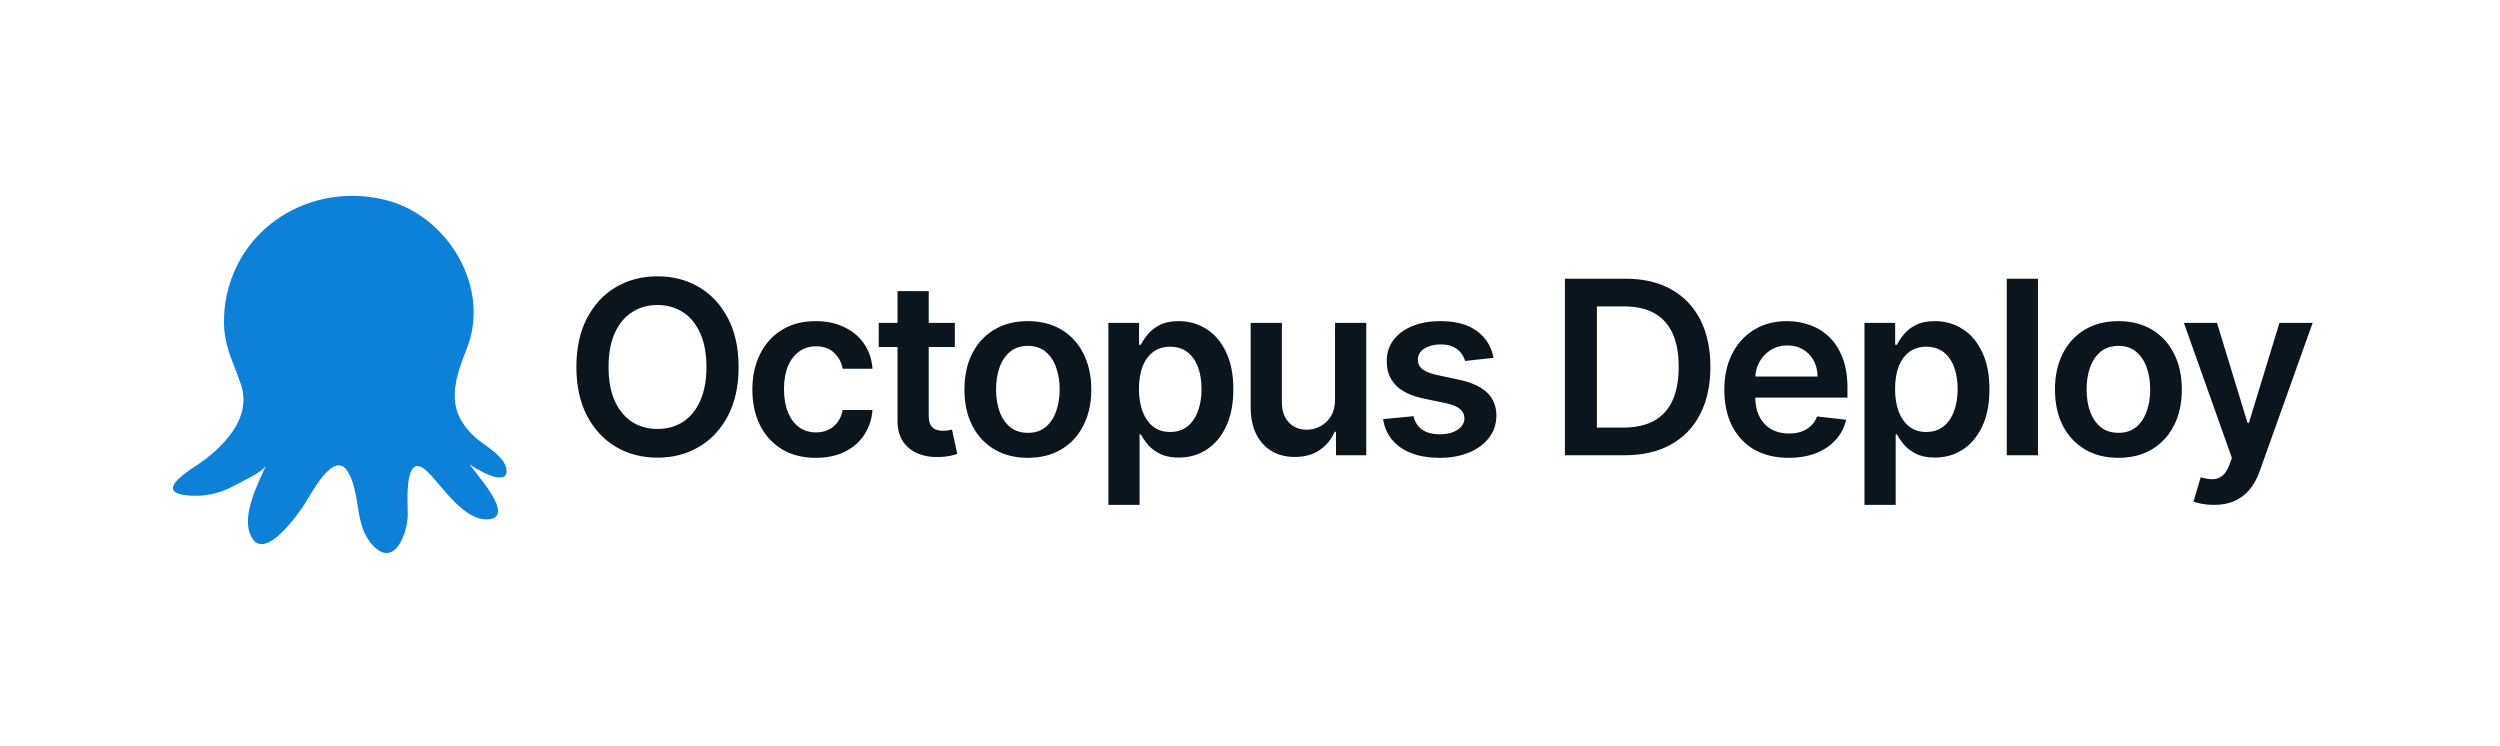
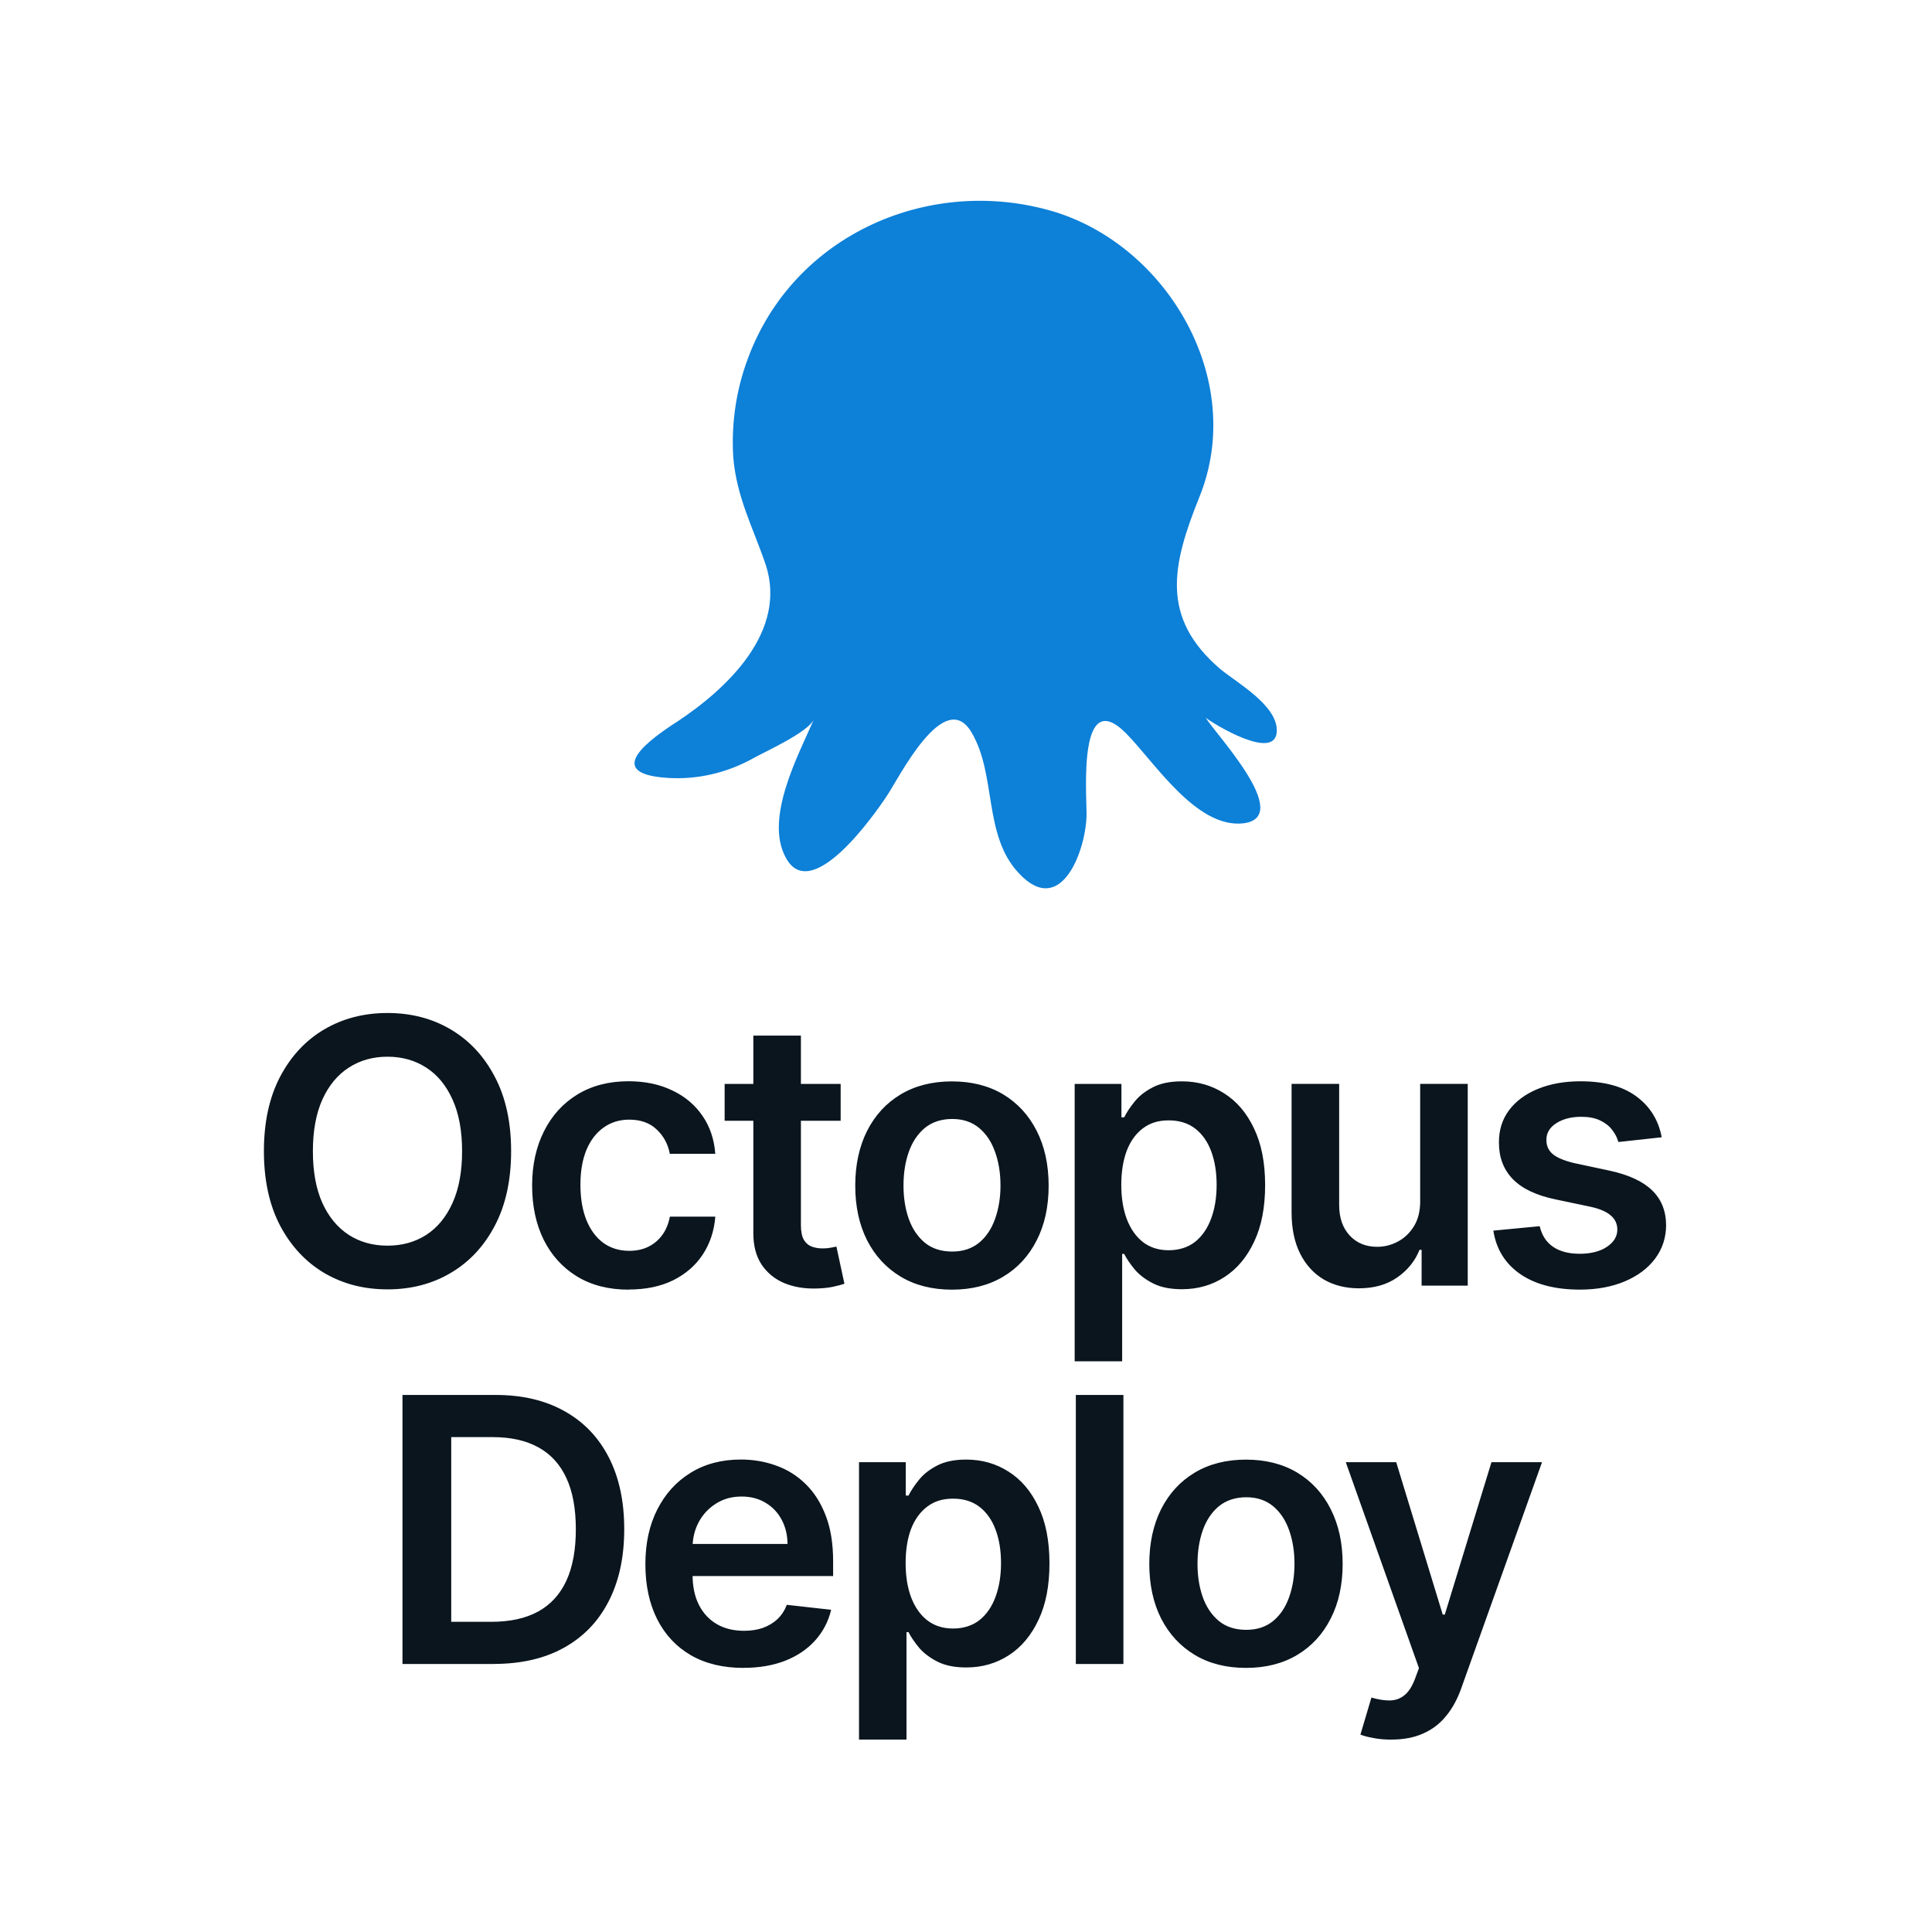
- <svg xmlns="http://www.w3.org/2000/svg" width="983" height="293" viewBox="0 0 983 293" fill="none">
-   <path d="M290.417 144.297C290.417 151.776 289.016 158.181 286.215 163.513C283.436 168.822 279.64 172.889 274.828 175.713C270.038 178.537 264.605 179.949 258.527 179.949C252.45 179.949 247.005 178.537 242.193 175.713C237.403 172.866 233.607 168.788 230.806 163.479C228.027 158.147 226.638 151.753 226.638 144.297C226.638 136.819 228.027 130.425 230.806 125.116C233.607 119.784 237.403 115.706 242.193 112.882C247.005 110.058 252.45 108.646 258.527 108.646C264.605 108.646 270.038 110.058 274.828 112.882C279.64 115.706 283.436 119.784 286.215 125.116C289.016 130.425 290.417 136.819 290.417 144.297ZM277.776 144.297C277.776 139.033 276.952 134.594 275.303 130.979C273.676 127.342 271.417 124.596 268.525 122.744C265.633 120.869 262.3 119.931 258.527 119.931C254.754 119.931 251.422 120.869 248.53 122.744C245.638 124.596 243.368 127.342 241.718 130.979C240.092 134.594 239.278 139.033 239.278 144.297C239.278 149.562 240.092 154.012 241.718 157.65C243.368 161.265 245.638 164.01 248.53 165.885C251.422 167.737 254.754 168.664 258.527 168.664C262.3 168.664 265.633 167.737 268.525 165.885C271.417 164.01 273.676 161.265 275.303 157.65C276.952 154.012 277.776 149.562 277.776 144.297ZM320.772 180.017C315.575 180.017 311.113 178.876 307.385 176.594C303.68 174.312 300.822 171.16 298.811 167.139C296.823 163.095 295.829 158.441 295.829 153.176C295.829 147.89 296.846 143.224 298.879 139.18C300.913 135.113 303.782 131.95 307.487 129.691C311.215 127.409 315.62 126.268 320.704 126.268C324.929 126.268 328.668 127.048 331.921 128.607C335.197 130.143 337.807 132.323 339.75 135.147C341.693 137.949 342.8 141.225 343.071 144.975H331.345C330.871 142.467 329.741 140.378 327.956 138.706C326.194 137.011 323.833 136.164 320.873 136.164C318.365 136.164 316.163 136.842 314.265 138.197C312.367 139.53 310.887 141.451 309.825 143.959C308.786 146.466 308.266 149.471 308.266 152.973C308.266 156.52 308.786 159.57 309.825 162.123C310.865 164.654 312.322 166.608 314.197 167.986C316.095 169.342 318.32 170.019 320.873 170.019C322.681 170.019 324.296 169.68 325.719 169.003C327.165 168.302 328.374 167.297 329.346 165.987C330.317 164.676 330.984 163.083 331.345 161.208H343.071C342.777 164.891 341.693 168.155 339.817 171.002C337.942 173.826 335.389 176.04 332.158 177.644C328.928 179.226 325.132 180.017 320.772 180.017ZM375.442 126.946V136.435H345.517V126.946H375.442ZM352.905 114.475H365.173V163.343C365.173 164.992 365.422 166.258 365.919 167.139C366.438 167.997 367.116 168.585 367.952 168.901C368.788 169.217 369.714 169.375 370.731 169.375C371.499 169.375 372.2 169.319 372.832 169.206C373.487 169.093 373.984 168.991 374.323 168.901L376.391 178.492C375.735 178.718 374.798 178.966 373.578 179.237C372.38 179.508 370.912 179.666 369.172 179.712C366.1 179.802 363.332 179.339 360.869 178.322C358.407 177.283 356.452 175.679 355.006 173.51C353.583 171.341 352.883 168.63 352.905 165.377V114.475ZM404.153 180.017C399.069 180.017 394.664 178.898 390.936 176.662C387.208 174.425 384.316 171.296 382.26 167.274C380.227 163.253 379.21 158.553 379.21 153.176C379.21 147.799 380.227 143.089 382.26 139.045C384.316 135 387.208 131.86 390.936 129.623C394.664 127.387 399.069 126.268 404.153 126.268C409.236 126.268 413.641 127.387 417.369 129.623C421.097 131.86 423.978 135 426.011 139.045C428.067 143.089 429.095 147.799 429.095 153.176C429.095 158.553 428.067 163.253 426.011 167.274C423.978 171.296 421.097 174.425 417.369 176.662C413.641 178.898 409.236 180.017 404.153 180.017ZM404.22 170.189C406.977 170.189 409.281 169.432 411.134 167.918C412.986 166.382 414.364 164.326 415.268 161.75C416.194 159.175 416.658 156.306 416.658 153.143C416.658 149.957 416.194 147.076 415.268 144.501C414.364 141.903 412.986 139.835 411.134 138.299C409.281 136.763 406.977 135.995 404.22 135.995C401.396 135.995 399.047 136.763 397.171 138.299C395.319 139.835 393.929 141.903 393.003 144.501C392.099 147.076 391.647 149.957 391.647 153.143C391.647 156.306 392.099 159.175 393.003 161.75C393.929 164.326 395.319 166.382 397.171 167.918C399.047 169.432 401.396 170.189 404.22 170.189ZM435.812 198.52V126.946H447.876V135.554H448.588C449.221 134.289 450.113 132.945 451.265 131.521C452.417 130.075 453.976 128.844 455.942 127.827C457.908 126.788 460.415 126.268 463.465 126.268C467.487 126.268 471.113 127.296 474.344 129.352C477.597 131.386 480.173 134.402 482.071 138.401C483.991 142.377 484.951 147.257 484.951 153.041C484.951 158.757 484.014 163.614 482.138 167.613C480.263 171.612 477.71 174.662 474.479 176.763C471.249 178.864 467.589 179.915 463.499 179.915C460.517 179.915 458.043 179.418 456.077 178.424C454.112 177.43 452.53 176.232 451.333 174.832C450.158 173.408 449.243 172.064 448.588 170.799H448.08V198.52H435.812ZM447.842 152.973C447.842 156.339 448.317 159.288 449.266 161.818C450.237 164.349 451.627 166.325 453.434 167.749C455.264 169.15 457.478 169.85 460.076 169.85C462.788 169.85 465.058 169.127 466.888 167.681C468.718 166.212 470.096 164.213 471.023 161.683C471.972 159.13 472.446 156.226 472.446 152.973C472.446 149.742 471.983 146.873 471.057 144.365C470.13 141.857 468.752 139.892 466.922 138.468C465.092 137.045 462.81 136.333 460.076 136.333C457.456 136.333 455.23 137.023 453.4 138.401C451.57 139.779 450.181 141.711 449.232 144.196C448.306 146.681 447.842 149.607 447.842 152.973ZM524.939 157.108V126.946H537.207V179H525.311V169.748H524.769C523.594 172.663 521.663 175.046 518.974 176.899C516.308 178.751 513.021 179.678 509.112 179.678C505.701 179.678 502.685 178.921 500.064 177.407C497.466 175.871 495.432 173.646 493.964 170.731C492.495 167.794 491.761 164.247 491.761 160.09V126.946H504.029V158.192C504.029 161.491 504.933 164.111 506.74 166.054C508.548 167.997 510.92 168.969 513.857 168.969C515.664 168.969 517.415 168.528 519.11 167.647C520.804 166.766 522.194 165.456 523.278 163.716C524.385 161.954 524.939 159.751 524.939 157.108ZM587.268 140.705L576.084 141.925C575.768 140.796 575.214 139.734 574.424 138.74C573.655 137.745 572.616 136.943 571.306 136.333C569.995 135.723 568.391 135.418 566.494 135.418C563.941 135.418 561.794 135.972 560.055 137.079C558.338 138.186 557.49 139.621 557.513 141.383C557.49 142.897 558.044 144.128 559.173 145.077C560.326 146.026 562.223 146.805 564.867 147.415L573.746 149.313C578.671 150.375 582.331 152.058 584.726 154.363C587.143 156.667 588.363 159.683 588.386 163.411C588.363 166.687 587.403 169.579 585.505 172.087C583.63 174.572 581.021 176.515 577.677 177.916C574.333 179.316 570.492 180.017 566.155 180.017C559.783 180.017 554.655 178.684 550.769 176.018C546.883 173.329 544.567 169.59 543.822 164.8L555.785 163.648C556.327 165.998 557.479 167.771 559.241 168.969C561.003 170.166 563.297 170.765 566.121 170.765C569.035 170.765 571.374 170.166 573.136 168.969C574.921 167.771 575.813 166.292 575.813 164.529C575.813 163.038 575.237 161.807 574.085 160.835C572.955 159.864 571.193 159.118 568.798 158.599L559.919 156.735C554.926 155.695 551.232 153.945 548.837 151.482C546.442 148.997 545.256 145.856 545.279 142.061C545.256 138.853 546.126 136.074 547.888 133.724C549.673 131.352 552.147 129.522 555.31 128.234C558.496 126.924 562.167 126.268 566.324 126.268C572.424 126.268 577.225 127.567 580.727 130.166C584.251 132.764 586.432 136.277 587.268 140.705ZM638.843 179H615.324V109.595H639.318C646.209 109.595 652.128 110.984 657.076 113.763C662.046 116.52 665.864 120.485 668.53 125.658C671.196 130.832 672.529 137.023 672.529 144.23C672.529 151.459 671.185 157.672 668.497 162.869C665.831 168.065 661.979 172.053 656.94 174.832C651.925 177.611 645.892 179 638.843 179ZM627.897 168.122H638.233C643.068 168.122 647.101 167.24 650.332 165.478C653.563 163.693 655.991 161.039 657.618 157.514C659.245 153.967 660.058 149.539 660.058 144.23C660.058 138.92 659.245 134.515 657.618 131.013C655.991 127.488 653.585 124.856 650.4 123.117C647.237 121.354 643.306 120.473 638.606 120.473H627.897V168.122ZM703.282 180.017C698.063 180.017 693.556 178.932 689.76 176.763C685.987 174.572 683.084 171.477 681.051 167.478C679.017 163.456 678.001 158.723 678.001 153.278C678.001 147.924 679.017 143.224 681.051 139.18C683.107 135.113 685.976 131.95 689.659 129.691C693.341 127.409 697.668 126.268 702.638 126.268C705.846 126.268 708.874 126.788 711.72 127.827C714.59 128.844 717.12 130.425 719.312 132.572C721.526 134.718 723.265 137.452 724.531 140.773C725.796 144.071 726.428 148.003 726.428 152.566V156.328H683.762V148.059H714.669C714.646 145.709 714.138 143.62 713.144 141.79C712.15 139.937 710.76 138.48 708.975 137.418C707.213 136.356 705.157 135.825 702.808 135.825C700.3 135.825 698.097 136.435 696.199 137.655C694.301 138.853 692.822 140.434 691.76 142.4C690.72 144.343 690.189 146.478 690.167 148.805V156.023C690.167 159.051 690.72 161.649 691.827 163.818C692.935 165.964 694.482 167.613 696.47 168.765C698.458 169.895 700.786 170.46 703.451 170.46C705.236 170.46 706.852 170.211 708.298 169.714C709.744 169.195 710.997 168.438 712.059 167.444C713.121 166.45 713.923 165.218 714.465 163.75L725.92 165.038C725.197 168.065 723.819 170.708 721.786 172.968C719.775 175.204 717.199 176.944 714.059 178.187C710.918 179.407 707.326 180.017 703.282 180.017ZM733.111 198.52V126.946H745.176V135.554H745.888C746.52 134.289 747.413 132.945 748.565 131.521C749.717 130.075 751.276 128.844 753.241 127.827C755.207 126.788 757.715 126.268 760.765 126.268C764.786 126.268 768.413 127.296 771.643 129.352C774.897 131.386 777.472 134.402 779.37 138.401C781.29 142.377 782.251 147.257 782.251 153.041C782.251 158.757 781.313 163.614 779.438 167.613C777.563 171.612 775.01 174.662 771.779 176.763C768.548 178.864 764.888 179.915 760.799 179.915C757.817 179.915 755.343 179.418 753.377 178.424C751.411 177.43 749.83 176.232 748.633 174.832C747.458 173.408 746.543 172.064 745.888 170.799H745.379V198.52H733.111ZM745.142 152.973C745.142 156.339 745.616 159.288 746.565 161.818C747.537 164.349 748.926 166.325 750.734 167.749C752.564 169.15 754.778 169.85 757.376 169.85C760.087 169.85 762.358 169.127 764.188 167.681C766.018 166.212 767.396 164.213 768.322 161.683C769.271 159.13 769.746 156.226 769.746 152.973C769.746 149.742 769.282 146.873 768.356 144.365C767.43 141.857 766.052 139.892 764.222 138.468C762.392 137.045 760.11 136.333 757.376 136.333C754.755 136.333 752.53 137.023 750.7 138.401C748.87 139.779 747.48 141.711 746.531 144.196C745.605 146.681 745.142 149.607 745.142 152.973ZM801.329 109.595V179H789.061V109.595H801.329ZM832.954 180.017C827.87 180.017 823.465 178.898 819.737 176.662C816.009 174.425 813.117 171.296 811.061 167.274C809.028 163.253 808.011 158.553 808.011 153.176C808.011 147.799 809.028 143.089 811.061 139.045C813.117 135 816.009 131.86 819.737 129.623C823.465 127.387 827.87 126.268 832.954 126.268C838.037 126.268 842.443 127.387 846.171 129.623C849.898 131.86 852.779 135 854.812 139.045C856.868 143.089 857.896 147.799 857.896 153.176C857.896 158.553 856.868 163.253 854.812 167.274C852.779 171.296 849.898 174.425 846.171 176.662C842.443 178.898 838.037 180.017 832.954 180.017ZM833.022 170.189C835.778 170.189 838.082 169.432 839.935 167.918C841.788 166.382 843.166 164.326 844.07 161.75C844.996 159.175 845.459 156.306 845.459 153.143C845.459 149.957 844.996 147.076 844.07 144.501C843.166 141.903 841.788 139.835 839.935 138.299C838.082 136.763 835.778 135.995 833.022 135.995C830.198 135.995 827.848 136.763 825.973 138.299C824.12 139.835 822.731 141.903 821.804 144.501C820.901 147.076 820.449 149.957 820.449 153.143C820.449 156.306 820.901 159.175 821.804 161.75C822.731 164.326 824.12 166.382 825.973 167.918C827.848 169.432 830.198 170.189 833.022 170.189ZM870.467 198.52C868.796 198.52 867.248 198.385 865.825 198.114C864.424 197.865 863.305 197.571 862.47 197.232L865.316 187.676C867.101 188.195 868.694 188.444 870.095 188.421C871.495 188.399 872.727 187.958 873.789 187.1C874.873 186.264 875.788 184.863 876.534 182.897L877.584 180.084L858.708 126.946H871.721L883.718 166.258H884.26L896.291 126.946H909.338L888.496 185.303C887.525 188.06 886.237 190.421 884.633 192.386C883.029 194.374 881.063 195.888 878.736 196.927C876.432 197.989 873.676 198.52 870.467 198.52Z" fill="#0A151E" />
-   <path d="M76.635 183.449C87.098 176.544 99.269 164.892 94.785 151.297C92.222 143.745 88.806 137.487 88.165 129.287C87.738 122.382 88.806 115.477 91.155 109.219C100.55 83.757 128.522 71.673 153.717 79.225C176.992 86.346 193.006 113.751 183.397 137.487C177.846 151.297 175.283 162.086 187.668 172.66C191.084 175.465 199.198 179.996 199.198 185.175C199.198 191.865 185.96 183.665 184.679 182.586C186.387 185.607 202.828 202.87 192.365 204.164C182.757 205.243 174.216 191.649 168.451 185.823C158.629 175.897 160.337 197.691 160.337 202.222C160.337 209.343 155.212 223.801 146.458 214.306C139.198 206.538 141.974 194.238 136.849 185.607C131.297 176.112 121.902 195.101 119.554 198.554C116.991 202.438 103.966 220.995 98.842 211.069C94.571 203.085 101.404 190.354 104.607 183.017C103.326 185.607 94.785 189.491 92.436 190.786C87.098 193.807 80.906 195.317 74.713 194.886C61.261 194.022 71.297 186.902 76.635 183.449Z" fill="#0D80D8" />
+ <svg xmlns="http://www.w3.org/2000/svg" id="Layer_1" data-name="Layer 1" viewBox="0 0 400 400">
+   <defs>
+     <style>
+       .cls-1 {
+         fill: #0d80d8;
+       }
+ 
+       .cls-2 {
+         fill: #0a151e;
+       }
+     </style>
+   </defs>
+   <path class="cls-2" d="M105.82,238.34c0,6-1.12,11.14-3.37,15.42-2.23,4.26-5.28,7.52-9.14,9.79-3.84,2.27-8.2,3.4-13.08,3.4s-9.25-1.13-13.11-3.4c-3.84-2.28-6.89-5.56-9.14-9.82-2.23-4.28-3.34-9.41-3.34-15.39s1.11-11.13,3.34-15.39c2.25-4.28,5.29-7.55,9.14-9.82,3.86-2.27,8.23-3.4,13.11-3.4s9.24,1.13,13.08,3.4c3.86,2.27,6.91,5.54,9.14,9.82,2.25,4.26,3.37,9.39,3.37,15.39ZM95.67,238.34c0-4.22-.66-7.79-1.98-10.69-1.31-2.92-3.12-5.12-5.44-6.61-2.32-1.5-5-2.26-8.02-2.26s-5.7.75-8.02,2.26c-2.32,1.49-4.14,3.69-5.47,6.61-1.3,2.9-1.96,6.46-1.96,10.69s.65,7.8,1.96,10.72c1.32,2.9,3.15,5.1,5.47,6.61,2.32,1.49,4.99,2.23,8.02,2.23s5.7-.74,8.02-2.23c2.32-1.5,4.13-3.71,5.44-6.61,1.32-2.92,1.98-6.49,1.98-10.72ZM130.18,267.01c-4.17,0-7.75-.92-10.74-2.75-2.97-1.83-5.27-4.36-6.88-7.59-1.6-3.25-2.39-6.98-2.39-11.21s.82-7.99,2.45-11.23c1.63-3.26,3.93-5.8,6.91-7.62,2.99-1.83,6.53-2.75,10.61-2.75,3.39,0,6.39.63,9,1.88,2.63,1.23,4.72,2.98,6.28,5.25,1.56,2.25,2.45,4.88,2.67,7.89h-9.41c-.38-2.01-1.29-3.69-2.72-5.03-1.41-1.36-3.31-2.04-5.68-2.04-2.01,0-3.78.54-5.3,1.63-1.52,1.07-2.71,2.61-3.56,4.62-.83,2.01-1.25,4.42-1.25,7.23s.42,5.29,1.25,7.34c.83,2.03,2,3.6,3.51,4.71,1.52,1.09,3.31,1.63,5.36,1.63,1.45,0,2.75-.27,3.89-.82,1.16-.56,2.13-1.37,2.91-2.42.78-1.05,1.31-2.33,1.6-3.84h9.41c-.24,2.96-1.11,5.58-2.61,7.86-1.5,2.27-3.55,4.04-6.15,5.33-2.59,1.27-5.64,1.9-9.14,1.9ZM174.05,224.42v7.62h-24.02v-7.62h24.02ZM155.97,214.41h9.85v39.22c0,1.32.2,2.34.6,3.05.42.69.96,1.16,1.63,1.41s1.41.38,2.23.38c.62,0,1.18-.04,1.69-.14.53-.09.92-.17,1.2-.24l1.66,7.7c-.53.18-1.28.38-2.26.6-.96.22-2.14.34-3.54.38-2.47.07-4.69-.3-6.66-1.12-1.98-.83-3.54-2.12-4.71-3.86-1.14-1.74-1.7-3.92-1.69-6.53v-40.85ZM197.09,267.01c-4.08,0-7.62-.9-10.61-2.69-2.99-1.8-5.31-4.31-6.96-7.53-1.63-3.23-2.45-7-2.45-11.31s.82-8.09,2.45-11.34c1.65-3.25,3.97-5.77,6.96-7.56,2.99-1.79,6.53-2.69,10.61-2.69s7.61.9,10.61,2.69c2.99,1.8,5.3,4.32,6.94,7.56,1.65,3.25,2.47,7.03,2.47,11.34s-.82,8.09-2.47,11.31c-1.63,3.23-3.94,5.74-6.94,7.53-2.99,1.79-6.53,2.69-10.61,2.69ZM197.15,259.12c2.21,0,4.06-.61,5.55-1.82,1.49-1.23,2.59-2.88,3.32-4.95.74-2.07,1.12-4.37,1.12-6.91s-.37-4.87-1.12-6.94c-.73-2.08-1.83-3.74-3.32-4.98-1.49-1.23-3.34-1.85-5.55-1.85s-4.15.62-5.66,1.85c-1.49,1.23-2.6,2.89-3.34,4.98-.73,2.07-1.09,4.38-1.09,6.94s.36,4.84,1.09,6.91c.74,2.07,1.86,3.72,3.34,4.95,1.51,1.22,3.39,1.82,5.66,1.82ZM222.5,281.86v-57.44h9.68v6.91h.57c.51-1.02,1.22-2.09,2.15-3.24.92-1.16,2.18-2.15,3.75-2.96,1.58-.83,3.59-1.25,6.04-1.25,3.23,0,6.14.82,8.73,2.47,2.61,1.63,4.68,4.05,6.2,7.26,1.54,3.19,2.31,7.11,2.31,11.75s-.75,8.48-2.26,11.69c-1.5,3.21-3.55,5.66-6.15,7.34-2.59,1.69-5.53,2.53-8.81,2.53-2.39,0-4.38-.4-5.96-1.2-1.58-.8-2.85-1.76-3.81-2.88-.94-1.14-1.68-2.22-2.2-3.24h-.41v22.25h-9.85ZM232.15,245.3c0,2.7.38,5.07,1.14,7.1.78,2.03,1.89,3.62,3.34,4.76,1.47,1.12,3.25,1.69,5.33,1.69s4-.58,5.47-1.74c1.47-1.18,2.57-2.78,3.32-4.81.76-2.05,1.14-4.38,1.14-6.99s-.37-4.9-1.11-6.91c-.74-2.01-1.85-3.59-3.32-4.73-1.47-1.14-3.3-1.71-5.49-1.71s-3.89.55-5.36,1.66c-1.47,1.11-2.58,2.66-3.34,4.65-.74,1.99-1.12,4.34-1.12,7.04ZM294.03,248.62v-24.21h9.85v41.77h-9.55v-7.42h-.43c-.94,2.34-2.49,4.25-4.65,5.74-2.14,1.49-4.78,2.23-7.91,2.23-2.74,0-5.16-.61-7.26-1.82-2.08-1.23-3.72-3.02-4.9-5.36-1.18-2.36-1.77-5.2-1.77-8.54v-26.6h9.85v25.08c0,2.65.73,4.75,2.18,6.31,1.45,1.56,3.35,2.34,5.71,2.34,1.45,0,2.86-.35,4.22-1.06,1.36-.71,2.47-1.76,3.34-3.15.89-1.41,1.33-3.18,1.33-5.3ZM344.05,235.46l-8.98.98c-.25-.91-.7-1.76-1.33-2.56-.62-.8-1.45-1.44-2.5-1.93-1.05-.49-2.34-.73-3.86-.73-2.05,0-3.77.44-5.17,1.33-1.38.89-2.06,2.04-2.04,3.45-.02,1.22.43,2.2,1.33,2.96.93.76,2.45,1.39,4.57,1.88l7.13,1.52c3.95.85,6.89,2.2,8.81,4.05,1.94,1.85,2.92,4.27,2.94,7.26-.02,2.63-.79,4.95-2.31,6.96-1.5,1.99-3.6,3.55-6.28,4.68-2.68,1.12-5.77,1.69-9.25,1.69-5.11,0-9.23-1.07-12.35-3.21-3.12-2.16-4.98-5.16-5.58-9l9.6-.92c.44,1.89,1.36,3.31,2.77,4.27,1.41.96,3.25,1.44,5.52,1.44s4.22-.48,5.63-1.44c1.43-.96,2.15-2.15,2.15-3.56,0-1.2-.46-2.18-1.39-2.96-.91-.78-2.32-1.38-4.24-1.79l-7.13-1.5c-4.01-.83-6.97-2.24-8.89-4.22-1.92-1.99-2.87-4.51-2.86-7.56-.02-2.57.68-4.8,2.09-6.69,1.43-1.9,3.42-3.37,5.96-4.41,2.56-1.05,5.5-1.58,8.84-1.58,4.9,0,8.75,1.04,11.56,3.13,2.83,2.08,4.58,4.9,5.25,8.46Z" />
+   <path class="cls-1" d="M140.12,149.47c10.6-7,22.94-18.81,18.4-32.59-2.6-7.65-6.06-14-6.71-22.31-.43-7,.65-14,3.03-20.34,9.52-25.81,37.87-38.06,63.41-30.4,23.59,7.22,39.82,34.99,30.08,59.05-5.63,14-8.22,24.93,4.33,35.65,3.46,2.84,11.69,7.44,11.69,12.68,0,6.78-13.42-1.53-14.72-2.62,1.73,3.06,18.4,20.56,7.79,21.87-9.74,1.09-18.4-12.68-24.24-18.59-9.96-10.06-8.22,12.03-8.22,16.62,0,7.22-5.19,21.87-14.07,12.25-7.36-7.87-4.54-20.34-9.74-29.09-5.63-9.62-15.15,9.62-17.53,13.12-2.6,3.94-15.8,22.75-20.99,12.68-4.33-8.09,2.6-21,5.84-28.43-1.3,2.63-9.96,6.56-12.34,7.87-5.41,3.06-11.69,4.59-17.96,4.16-13.63-.88-3.46-8.09,1.95-11.59Z" />
+   <path class="cls-2" d="M102.2,344.51h-18.87v-55.7h19.26c5.53,0,10.28,1.11,14.25,3.34,3.99,2.21,7.05,5.39,9.19,9.55,2.14,4.15,3.21,9.12,3.21,14.9s-1.08,10.79-3.24,14.96c-2.14,4.17-5.23,7.37-9.27,9.6-4.02,2.23-8.87,3.34-14.52,3.34ZM93.41,335.78h8.29c3.88,0,7.12-.71,9.71-2.12,2.59-1.43,4.54-3.56,5.85-6.39,1.31-2.85,1.96-6.4,1.96-10.66s-.65-7.8-1.96-10.61c-1.31-2.83-3.24-4.94-5.79-6.34-2.54-1.41-5.69-2.12-9.46-2.12h-8.59v38.24ZM153.91,345.32c-4.19,0-7.81-.87-10.85-2.61-3.03-1.76-5.36-4.24-6.99-7.45-1.63-3.23-2.45-7.03-2.45-11.4s.82-8.07,2.45-11.31c1.65-3.26,3.95-5.8,6.91-7.62,2.95-1.83,6.43-2.75,10.42-2.75,2.57,0,5,.42,7.29,1.25,2.3.82,4.33,2.08,6.09,3.81,1.78,1.72,3.17,3.92,4.19,6.58,1.02,2.65,1.52,5.8,1.52,9.46v3.02h-34.24v-6.64h24.8c-.02-1.89-.43-3.56-1.22-5.03-.8-1.49-1.91-2.66-3.35-3.51-1.41-.85-3.06-1.28-4.95-1.28-2.01,0-3.78.49-5.3,1.47-1.52.96-2.71,2.23-3.56,3.81-.83,1.56-1.26,3.27-1.28,5.14v5.79c0,2.43.44,4.51,1.33,6.26.89,1.72,2.13,3.05,3.73,3.97,1.6.91,3.46,1.36,5.6,1.36,1.43,0,2.73-.2,3.89-.6,1.16-.42,2.17-1.02,3.02-1.82.85-.8,1.5-1.79,1.93-2.96l9.19,1.03c-.58,2.43-1.69,4.55-3.32,6.36-1.61,1.79-3.68,3.19-6.2,4.19-2.52.98-5.4,1.47-8.65,1.47ZM177.85,360.17v-57.44h9.68v6.91h.57c.51-1.02,1.22-2.09,2.15-3.24.92-1.16,2.18-2.15,3.75-2.96,1.58-.83,3.59-1.25,6.04-1.25,3.23,0,6.14.82,8.73,2.47,2.61,1.63,4.68,4.05,6.2,7.26,1.54,3.19,2.31,7.11,2.31,11.75s-.75,8.48-2.26,11.69c-1.5,3.21-3.55,5.66-6.15,7.34s-5.53,2.53-8.81,2.53c-2.39,0-4.38-.4-5.96-1.2-1.58-.8-2.85-1.76-3.81-2.88-.94-1.14-1.68-2.22-2.2-3.24h-.41v22.25h-9.85ZM187.5,323.62c0,2.7.38,5.07,1.14,7.1.78,2.03,1.89,3.62,3.35,4.76,1.47,1.12,3.25,1.69,5.33,1.69s4-.58,5.47-1.74c1.47-1.18,2.57-2.78,3.32-4.81.76-2.05,1.14-4.38,1.14-6.99s-.37-4.9-1.12-6.91c-.74-2.01-1.85-3.59-3.32-4.73-1.47-1.14-3.3-1.71-5.49-1.71s-3.89.55-5.36,1.66c-1.47,1.11-2.58,2.66-3.35,4.65-.74,1.99-1.11,4.34-1.11,7.04ZM232.59,288.81v55.7h-9.85v-55.7h9.85ZM257.97,345.32c-4.08,0-7.62-.9-10.61-2.69-2.99-1.8-5.31-4.31-6.96-7.53-1.63-3.23-2.45-7-2.45-11.31s.82-8.09,2.45-11.34c1.65-3.25,3.97-5.77,6.96-7.56,2.99-1.79,6.53-2.69,10.61-2.69s7.62.9,10.61,2.69c2.99,1.8,5.3,4.32,6.93,7.56,1.65,3.25,2.47,7.03,2.47,11.34s-.82,8.09-2.47,11.31c-1.63,3.23-3.94,5.74-6.93,7.53-2.99,1.79-6.53,2.69-10.61,2.69ZM258.03,337.44c2.21,0,4.06-.61,5.55-1.82,1.49-1.23,2.59-2.88,3.32-4.95.74-2.07,1.11-4.37,1.11-6.91s-.37-4.87-1.11-6.94c-.73-2.08-1.83-3.74-3.32-4.98-1.49-1.23-3.34-1.85-5.55-1.85s-4.15.62-5.66,1.85c-1.49,1.23-2.6,2.89-3.35,4.98-.72,2.07-1.09,4.38-1.09,6.94s.36,4.84,1.09,6.91c.74,2.07,1.86,3.72,3.35,4.95,1.5,1.22,3.39,1.82,5.66,1.82ZM288.08,360.17c-1.34,0-2.58-.11-3.73-.33-1.12-.2-2.02-.44-2.69-.71l2.28-7.67c1.43.42,2.71.62,3.84.6,1.12-.02,2.11-.37,2.96-1.06.87-.67,1.6-1.8,2.2-3.37l.84-2.26-15.15-42.64h10.44l9.63,31.55h.43l9.66-31.55h10.47l-16.73,46.83c-.78,2.21-1.81,4.11-3.1,5.68-1.29,1.6-2.86,2.81-4.73,3.64-1.85.85-4.06,1.28-6.64,1.28Z" />
</svg>
